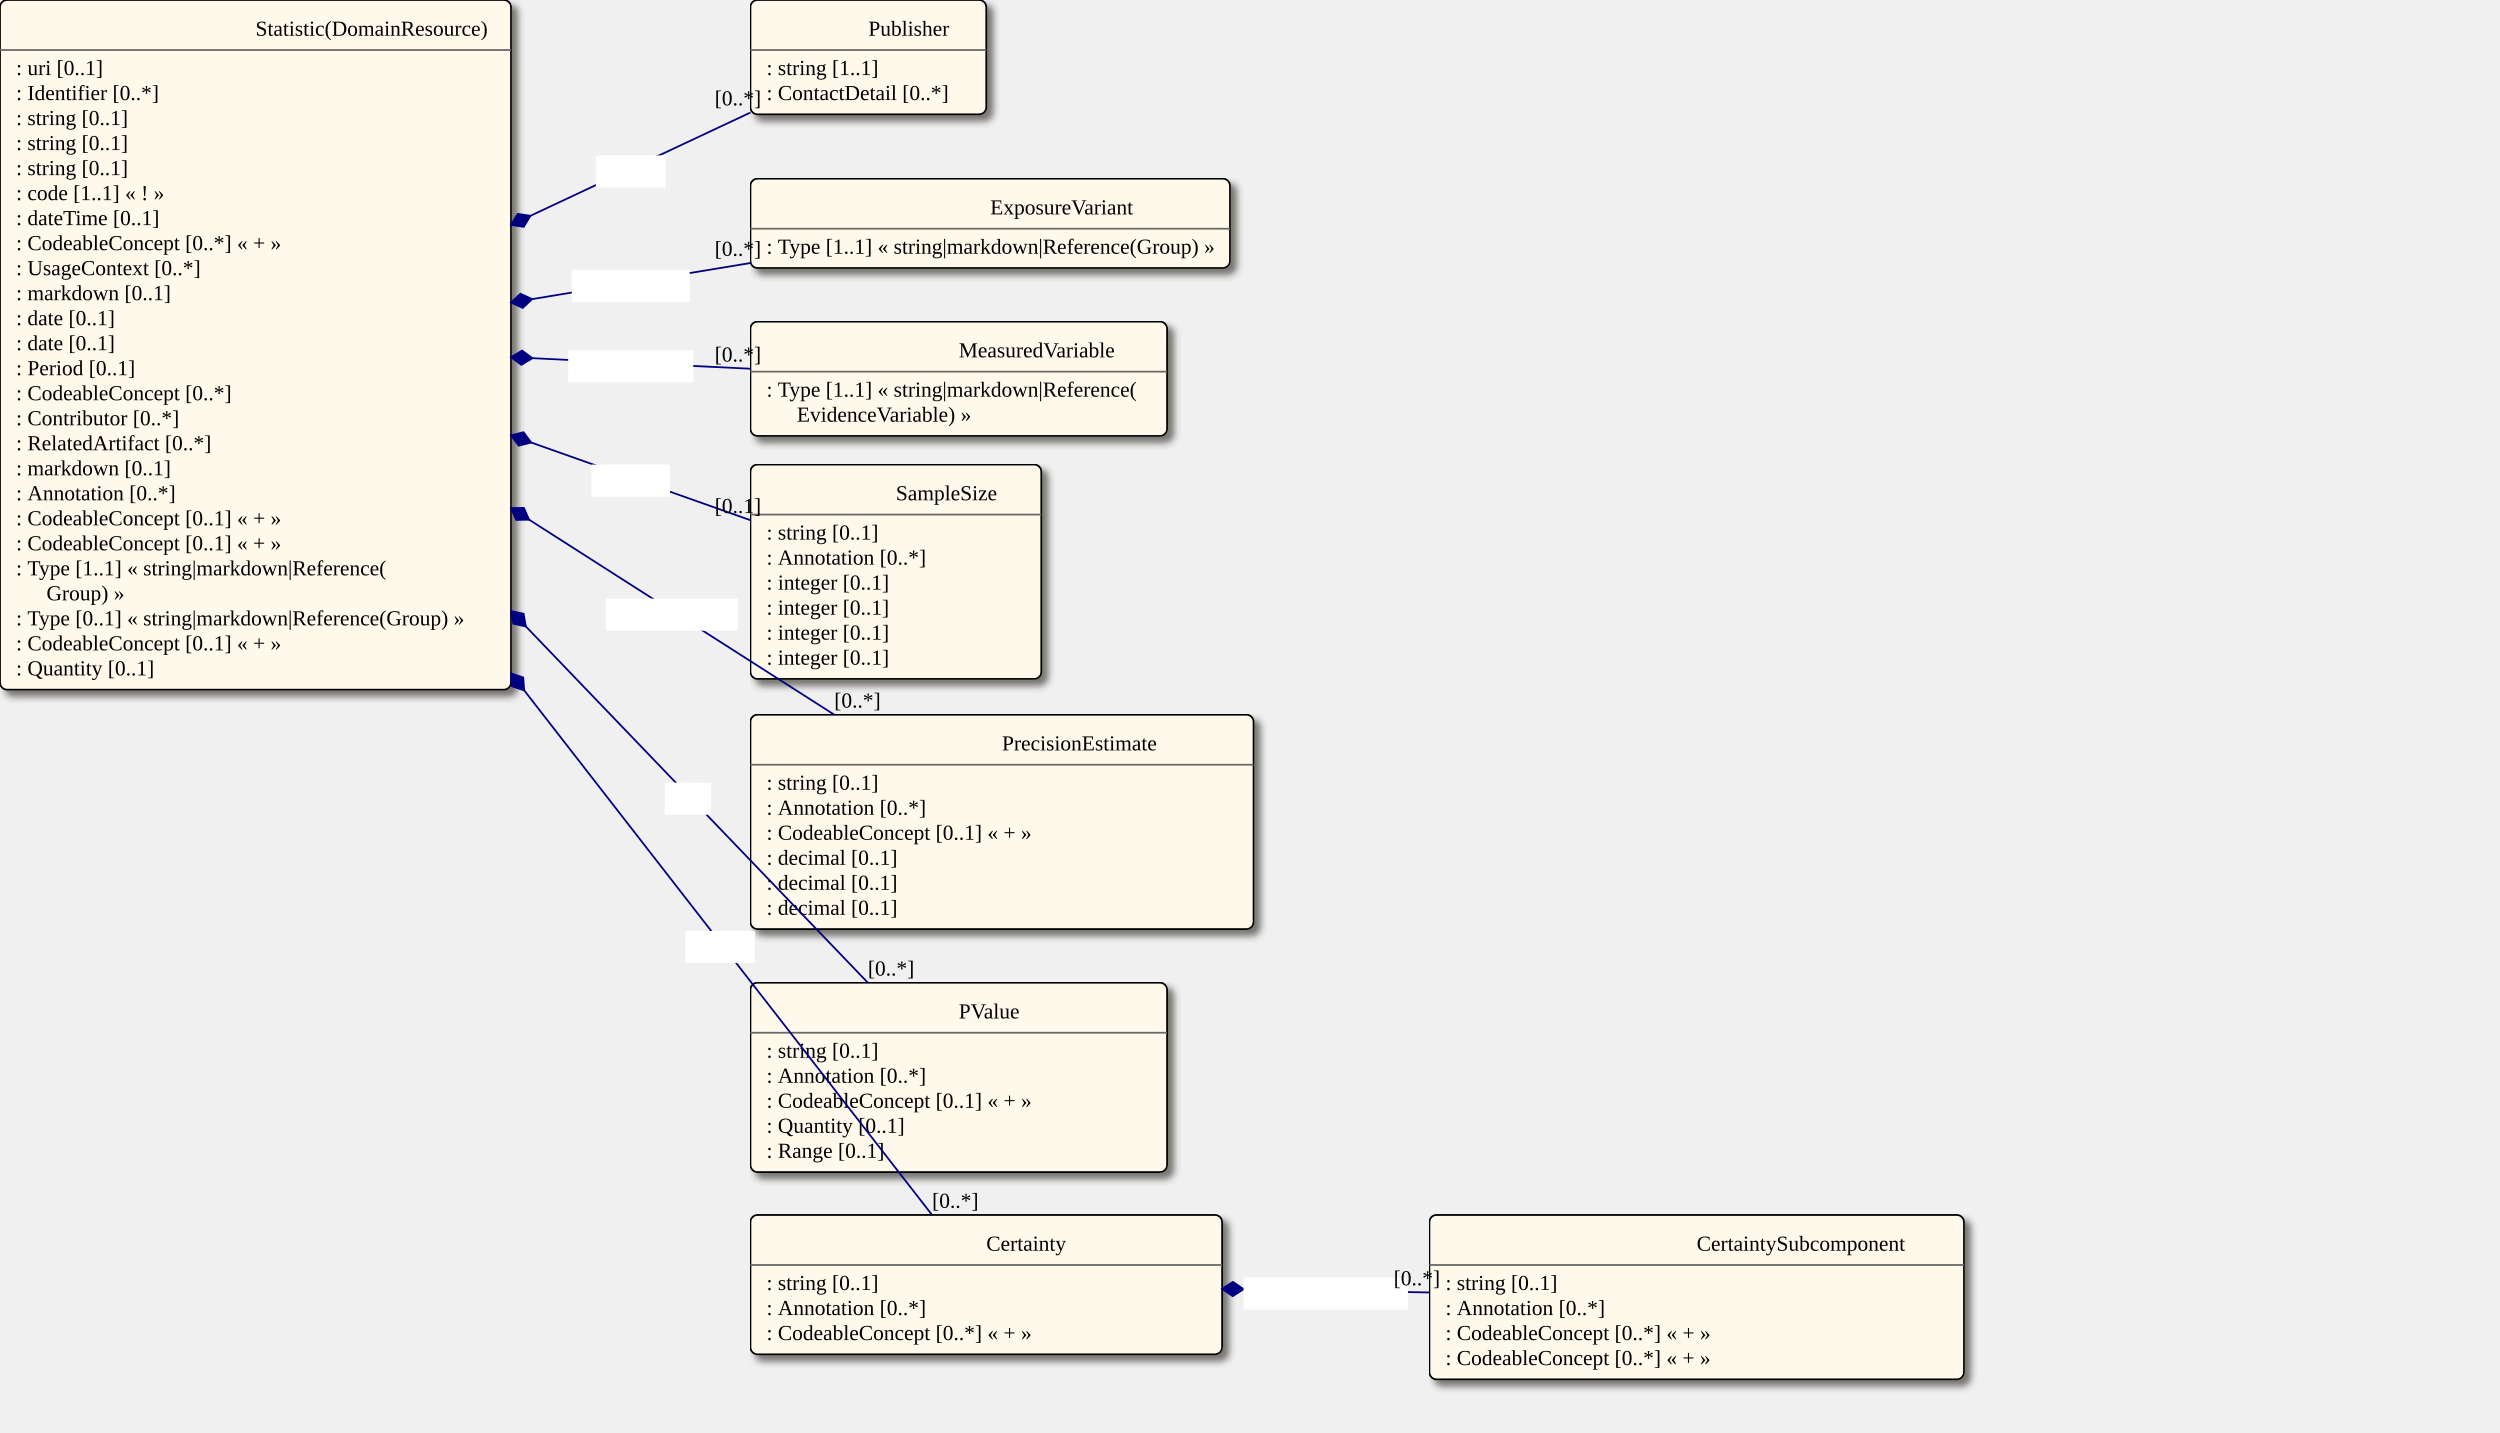
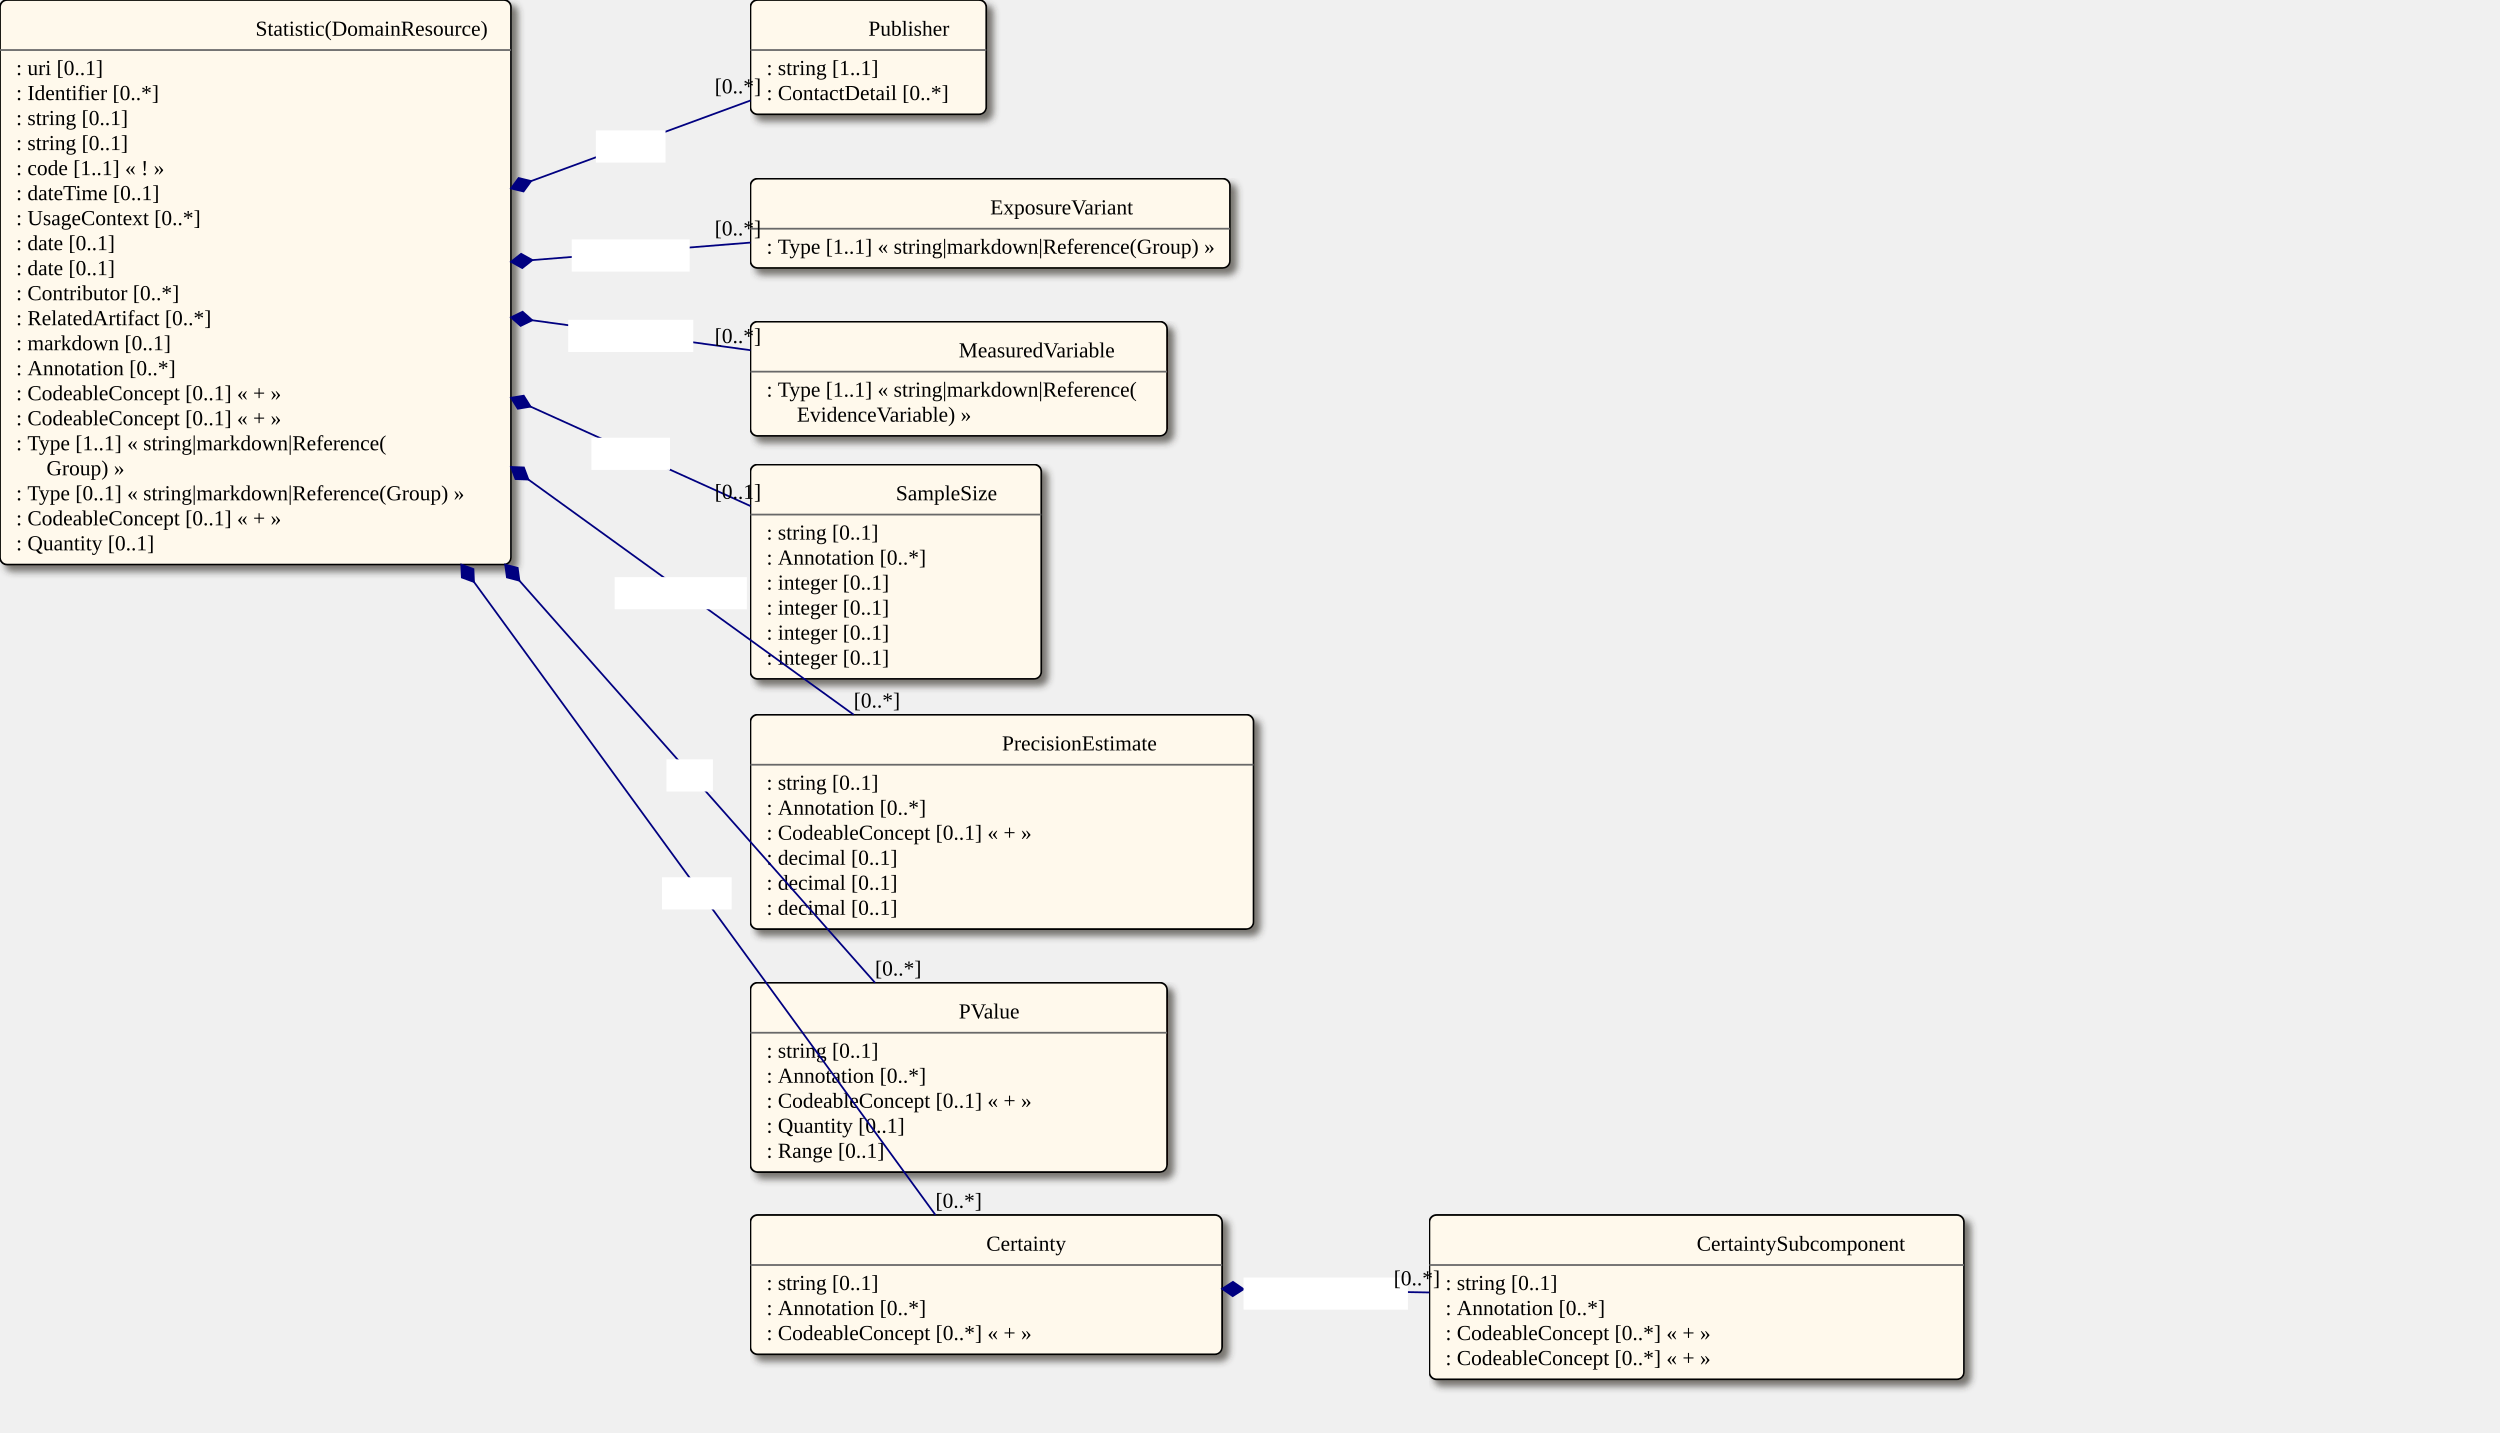
- <svg xmlns="http://www.w3.org/2000/svg" xmlns:xlink="http://www.w3.org/1999/xlink" id="n195" version="1.1" width="1399.2" height="802.0">
+ <svg xmlns="http://www.w3.org/2000/svg" xmlns:xlink="http://www.w3.org/1999/xlink" id="n178" version="1.1" width="1399.2" height="802.0">
  <defs>
    <filter id="shadow1" x="0" y="0" width="200%" height="200%">
      <feOffset result="offOut" in="SourceGraphic" dx="3" dy="3" />
      <feColorMatrix result="matrixOut" in="offOut" type="matrix" values="0.2 0 0 0 0 0 0.2 0 0 0 0 0 0.2 0 0 0 0 0 1 0" />
      <feGaussianBlur result="blurOut" in="matrixOut" stdDeviation="2" />
      <feBlend in="SourceGraphic" in2="blurOut" mode="normal" />
    </filter>
  </defs>
-   <g id="n196">
-     <rect id="Statistic" x="0.0" y="0.0" rx="4" ry="4" width="286.0" height="386.0" filter="url(#shadow1)" style="fill:#fff9ec;stroke:black;stroke-width:1" />
-     <line id="n197" x1="0.0" y1="28.0" x2="286.0" y2="28.0" style="stroke:dimgrey;stroke-width:1" />
-     <text id="n198" x="143.0" y="20.0" fill="black" class="diagram-class-title  diagram-class-resource">Statistic<tspan class="diagram-class-title-link"> (<a id="n199" xlink:href="domainresource.html" class="diagram-class-reference">DomainResource</a>)</tspan>
+   <g id="n179">
+     <rect id="Statistic" x="0.0" y="0.0" rx="4" ry="4" width="286.0" height="316.0" filter="url(#shadow1)" style="fill:#fff9ec;stroke:black;stroke-width:1" />
+     <line id="n180" x1="0.0" y1="28.0" x2="286.0" y2="28.0" style="stroke:dimgrey;stroke-width:1" />
+     <text id="n181" x="143.0" y="20.0" fill="black" class="diagram-class-title  diagram-class-resource">Statistic<tspan class="diagram-class-title-link"> (<a id="n182" xlink:href="domainresource.html" class="diagram-class-reference">DomainResource</a>)</tspan>
    </text>
-     <text id="n200" x="6.0" y="42.0" fill="black" class="diagram-class-detail">
-       <a id="n201" xlink:href="statistic-definitions.html#Statistic.url" /> : <a id="n202" xlink:href="datatypes.html#uri">uri</a> [0..1]</text>
-     <text id="n206" x="6.0" y="56.0" fill="black" class="diagram-class-detail">
-       <a id="n207" xlink:href="statistic-definitions.html#Statistic.identifier" /> : <a id="n208" xlink:href="datatypes.html#Identifier">Identifier</a> [0..*]</text>
-     <text id="n212" x="6.0" y="70.0" fill="black" class="diagram-class-detail">
-       <a id="n213" xlink:href="statistic-definitions.html#Statistic.version" /> : <a id="n214" xlink:href="datatypes.html#string">string</a> [0..1]</text>
-     <text id="n218" x="6.0" y="84.0" fill="black" class="diagram-class-detail">
-       <a id="n219" xlink:href="statistic-definitions.html#Statistic.name" /> : <a id="n220" xlink:href="datatypes.html#string">string</a> [0..1]</text>
-     <text id="n224" x="6.0" y="98.0" fill="black" class="diagram-class-detail">
-       <a id="n225" xlink:href="statistic-definitions.html#Statistic.title" /> : <a id="n226" xlink:href="datatypes.html#string">string</a> [0..1]</text>
-     <text id="n230" x="6.0" y="112.0" fill="black" class="diagram-class-detail">
-       <a id="n231" xlink:href="statistic-definitions.html#Statistic.status" /> : <a id="n232" xlink:href="datatypes.html#code">code</a> [1..1] « <a id="n233" xlink:href="valueset-publication-status.html" />! »</text>
-     <text id="n240" x="6.0" y="126.0" fill="black" class="diagram-class-detail">
-       <a id="n241" xlink:href="statistic-definitions.html#Statistic.date" /> : <a id="n242" xlink:href="datatypes.html#dateTime">dateTime</a> [0..1]</text>
-     <text id="n246" x="6.0" y="140.0" fill="black" class="diagram-class-detail">
-       <a id="n247" xlink:href="statistic-definitions.html#Statistic.jurisdiction" /> : <a id="n248" xlink:href="datatypes.html#CodeableConcept">CodeableConcept</a> [0..*] « <a id="n249" xlink:href="valueset-jurisdiction.html" />+ »</text>
-     <text id="n256" x="6.0" y="154.0" fill="black" class="diagram-class-detail">
-       <a id="n257" xlink:href="statistic-definitions.html#Statistic.useContext" /> : <a id="n258" xlink:href="metadatatypes.html#UsageContext">UsageContext</a> [0..*]</text>
-     <text id="n262" x="6.0" y="168.0" fill="black" class="diagram-class-detail">
-       <a id="n263" xlink:href="statistic-definitions.html#Statistic.copyright" /> : <a id="n264" xlink:href="datatypes.html#markdown">markdown</a> [0..1]</text>
-     <text id="n268" x="6.0" y="182.0" fill="black" class="diagram-class-detail">
-       <a id="n269" xlink:href="statistic-definitions.html#Statistic.approvalDate" /> : <a id="n270" xlink:href="datatypes.html#date">date</a> [0..1]</text>
-     <text id="n274" x="6.0" y="196.0" fill="black" class="diagram-class-detail">
-       <a id="n275" xlink:href="statistic-definitions.html#Statistic.lastReviewDate" /> : <a id="n276" xlink:href="datatypes.html#date">date</a> [0..1]</text>
-     <text id="n280" x="6.0" y="210.0" fill="black" class="diagram-class-detail">
-       <a id="n281" xlink:href="statistic-definitions.html#Statistic.effectivePeriod" /> : <a id="n282" xlink:href="datatypes.html#Period">Period</a> [0..1]</text>
-     <text id="n286" x="6.0" y="224.0" fill="black" class="diagram-class-detail">
-       <a id="n287" xlink:href="statistic-definitions.html#Statistic.topic" /> : <a id="n288" xlink:href="datatypes.html#CodeableConcept">CodeableConcept</a> [0..*]</text>
-     <text id="n292" x="6.0" y="238.0" fill="black" class="diagram-class-detail">
-       <a id="n293" xlink:href="statistic-definitions.html#Statistic.contributor" /> : <a id="n294" xlink:href="metadatatypes.html#Contributor">Contributor</a> [0..*]</text>
-     <text id="n298" x="6.0" y="252.0" fill="black" class="diagram-class-detail">
-       <a id="n299" xlink:href="statistic-definitions.html#Statistic.relatedArtifact" /> : <a id="n300" xlink:href="metadatatypes.html#RelatedArtifact">RelatedArtifact</a> [0..*]</text>
-     <text id="n304" x="6.0" y="266.0" fill="black" class="diagram-class-detail">
-       <a id="n305" xlink:href="statistic-definitions.html#Statistic.description" /> : <a id="n306" xlink:href="datatypes.html#markdown">markdown</a> [0..1]</text>
-     <text id="n310" x="6.0" y="280.0" fill="black" class="diagram-class-detail">
-       <a id="n311" xlink:href="statistic-definitions.html#Statistic.note" /> : <a id="n312" xlink:href="datatypes.html#Annotation">Annotation</a> [0..*]</text>
-     <text id="n316" x="6.0" y="294.0" fill="black" class="diagram-class-detail">
-       <a id="n317" xlink:href="statistic-definitions.html#Statistic.synthesisType" /> : <a id="n318" xlink:href="datatypes.html#CodeableConcept">CodeableConcept</a> [0..1] « <a id="n319" xlink:href="valueset-synthesis-type.html" />+ »</text>
-     <text id="n326" x="6.0" y="308.0" fill="black" class="diagram-class-detail">
-       <a id="n327" xlink:href="statistic-definitions.html#Statistic.studyType" /> : <a id="n328" xlink:href="datatypes.html#CodeableConcept">CodeableConcept</a> [0..1] « <a id="n329" xlink:href="valueset-study-type.html" />+ »</text>
-     <text id="n336" x="6.0" y="322.0" fill="black" class="diagram-class-detail">
-       <a id="n337" xlink:href="statistic-definitions.html#Statistic.exposureBackground_x_" /> : <a id="n338" xlink:href="formats.html#umlchoice">Type</a> [1..1] « <a id="n339" xlink:href="datatypes.html#string">string</a>|<a id="n340" xlink:href="datatypes.html#markdown">markdown</a>|<a id="n341" xlink:href="references.html#Reference">Reference</a>(</text>
-     <text id="n342" x="26.0" y="336.0" fill="black" class="diagram-class-detail">
-       <a id="n343" xlink:href="group.html#Group">Group</a>) »</text>
-     <text id="n352" x="6.0" y="350.0" fill="black" class="diagram-class-detail">
-       <a id="n353" xlink:href="statistic-definitions.html#Statistic.exposure_x_" /> : <a id="n354" xlink:href="formats.html#umlchoice">Type</a> [0..1] « <a id="n355" xlink:href="datatypes.html#string">string</a>|<a id="n356" xlink:href="datatypes.html#markdown">markdown</a>|<a id="n357" xlink:href="references.html#Reference">Reference</a>(<a id="n358" xlink:href="group.html#Group">Group</a>) »</text>
-     <text id="n366" x="6.0" y="364.0" fill="black" class="diagram-class-detail">
-       <a id="n367" xlink:href="statistic-definitions.html#Statistic.statisticType" /> : <a id="n368" xlink:href="datatypes.html#CodeableConcept">CodeableConcept</a> [0..1] « <a id="n369" xlink:href="valueset-statistic-type.html" />+ »</text>
-     <text id="n376" x="6.0" y="378.0" fill="black" class="diagram-class-detail">
-       <a id="n377" xlink:href="statistic-definitions.html#Statistic.quantity" /> : <a id="n378" xlink:href="datatypes.html#Quantity">Quantity</a> [0..1]</text>
+     <text id="n183" x="6.0" y="42.0" fill="black" class="diagram-class-detail">
+       <a id="n184" xlink:href="statistic-definitions.html#Statistic.url" /> : <a id="n185" xlink:href="datatypes.html#uri">uri</a> [0..1]</text>
+     <text id="n189" x="6.0" y="56.0" fill="black" class="diagram-class-detail">
+       <a id="n190" xlink:href="statistic-definitions.html#Statistic.identifier" /> : <a id="n191" xlink:href="datatypes.html#Identifier">Identifier</a> [0..*]</text>
+     <text id="n195" x="6.0" y="70.0" fill="black" class="diagram-class-detail">
+       <a id="n196" xlink:href="statistic-definitions.html#Statistic.version" /> : <a id="n197" xlink:href="datatypes.html#string">string</a> [0..1]</text>
+     <text id="n201" x="6.0" y="84.0" fill="black" class="diagram-class-detail">
+       <a id="n202" xlink:href="statistic-definitions.html#Statistic.title" /> : <a id="n203" xlink:href="datatypes.html#string">string</a> [0..1]</text>
+     <text id="n207" x="6.0" y="98.0" fill="black" class="diagram-class-detail">
+       <a id="n208" xlink:href="statistic-definitions.html#Statistic.status" /> : <a id="n209" xlink:href="datatypes.html#code">code</a> [1..1] « <a id="n210" xlink:href="valueset-publication-status.html" />! »</text>
+     <text id="n217" x="6.0" y="112.0" fill="black" class="diagram-class-detail">
+       <a id="n218" xlink:href="statistic-definitions.html#Statistic.date" /> : <a id="n219" xlink:href="datatypes.html#dateTime">dateTime</a> [0..1]</text>
+     <text id="n223" x="6.0" y="126.0" fill="black" class="diagram-class-detail">
+       <a id="n224" xlink:href="statistic-definitions.html#Statistic.useContext" /> : <a id="n225" xlink:href="metadatatypes.html#UsageContext">UsageContext</a> [0..*]</text>
+     <text id="n229" x="6.0" y="140.0" fill="black" class="diagram-class-detail">
+       <a id="n230" xlink:href="statistic-definitions.html#Statistic.approvalDate" /> : <a id="n231" xlink:href="datatypes.html#date">date</a> [0..1]</text>
+     <text id="n235" x="6.0" y="154.0" fill="black" class="diagram-class-detail">
+       <a id="n236" xlink:href="statistic-definitions.html#Statistic.lastReviewDate" /> : <a id="n237" xlink:href="datatypes.html#date">date</a> [0..1]</text>
+     <text id="n241" x="6.0" y="168.0" fill="black" class="diagram-class-detail">
+       <a id="n242" xlink:href="statistic-definitions.html#Statistic.contributor" /> : <a id="n243" xlink:href="metadatatypes.html#Contributor">Contributor</a> [0..*]</text>
+     <text id="n247" x="6.0" y="182.0" fill="black" class="diagram-class-detail">
+       <a id="n248" xlink:href="statistic-definitions.html#Statistic.relatedArtifact" /> : <a id="n249" xlink:href="metadatatypes.html#RelatedArtifact">RelatedArtifact</a> [0..*]</text>
+     <text id="n253" x="6.0" y="196.0" fill="black" class="diagram-class-detail">
+       <a id="n254" xlink:href="statistic-definitions.html#Statistic.description" /> : <a id="n255" xlink:href="datatypes.html#markdown">markdown</a> [0..1]</text>
+     <text id="n259" x="6.0" y="210.0" fill="black" class="diagram-class-detail">
+       <a id="n260" xlink:href="statistic-definitions.html#Statistic.note" /> : <a id="n261" xlink:href="datatypes.html#Annotation">Annotation</a> [0..*]</text>
+     <text id="n265" x="6.0" y="224.0" fill="black" class="diagram-class-detail">
+       <a id="n266" xlink:href="statistic-definitions.html#Statistic.synthesisType" /> : <a id="n267" xlink:href="datatypes.html#CodeableConcept">CodeableConcept</a> [0..1] « <a id="n268" xlink:href="valueset-synthesis-type.html" />+ »</text>
+     <text id="n275" x="6.0" y="238.0" fill="black" class="diagram-class-detail">
+       <a id="n276" xlink:href="statistic-definitions.html#Statistic.studyType" /> : <a id="n277" xlink:href="datatypes.html#CodeableConcept">CodeableConcept</a> [0..1] « <a id="n278" xlink:href="valueset-study-type.html" />+ »</text>
+     <text id="n285" x="6.0" y="252.0" fill="black" class="diagram-class-detail">
+       <a id="n286" xlink:href="statistic-definitions.html#Statistic.exposureBackground_x_" /> : <a id="n287" xlink:href="formats.html#umlchoice">Type</a> [1..1] « <a id="n288" xlink:href="datatypes.html#string">string</a>|<a id="n289" xlink:href="datatypes.html#markdown">markdown</a>|<a id="n290" xlink:href="references.html#Reference">Reference</a>(</text>
+     <text id="n291" x="26.0" y="266.0" fill="black" class="diagram-class-detail">
+       <a id="n292" xlink:href="group.html#Group">Group</a>) »</text>
+     <text id="n301" x="6.0" y="280.0" fill="black" class="diagram-class-detail">
+       <a id="n302" xlink:href="statistic-definitions.html#Statistic.exposure_x_" /> : <a id="n303" xlink:href="formats.html#umlchoice">Type</a> [0..1] « <a id="n304" xlink:href="datatypes.html#string">string</a>|<a id="n305" xlink:href="datatypes.html#markdown">markdown</a>|<a id="n306" xlink:href="references.html#Reference">Reference</a>(<a id="n307" xlink:href="group.html#Group">Group</a>) »</text>
+     <text id="n315" x="6.0" y="294.0" fill="black" class="diagram-class-detail">
+       <a id="n316" xlink:href="statistic-definitions.html#Statistic.statisticType" /> : <a id="n317" xlink:href="datatypes.html#CodeableConcept">CodeableConcept</a> [0..1] « <a id="n318" xlink:href="valueset-statistic-type.html" />+ »</text>
+     <text id="n325" x="6.0" y="308.0" fill="black" class="diagram-class-detail">
+       <a id="n326" xlink:href="statistic-definitions.html#Statistic.quantity" /> : <a id="n327" xlink:href="datatypes.html#Quantity">Quantity</a> [0..1]</text>
+   </g>
+   <g id="n331">
+     <rect id="Statistic.publisher" x="420.0" y="0.0" rx="4" ry="4" width="132.0" height="64.0" filter="url(#shadow1)" style="fill:#fff9ec;stroke:black;stroke-width:1" />
+     <line id="n332" x1="420.0" y1="28.0" x2="552.0" y2="28.0" style="stroke:dimgrey;stroke-width:1" />
+     <text id="n333" x="486.0" y="20.0" fill="black" class="diagram-class-title">Publisher</text>
+     <text id="n334" x="426.0" y="42.0" fill="black" class="diagram-class-detail">
+       <a id="n335" xlink:href="statistic-definitions.html#Statistic.publisher.name" /> : <a id="n336" xlink:href="datatypes.html#string">string</a> [1..1]</text>
+     <text id="n340" x="426.0" y="56.0" fill="black" class="diagram-class-detail">
+       <a id="n341" xlink:href="statistic-definitions.html#Statistic.publisher.contact" /> : <a id="n342" xlink:href="metadatatypes.html#ContactDetail">ContactDetail</a> [0..*]</text>
+   </g>
+   <g id="n346">
+     <rect id="Statistic.exposureVariant" x="420.0" y="100.0" rx="4" ry="4" width="268.4" height="50.0" filter="url(#shadow1)" style="fill:#fff9ec;stroke:black;stroke-width:1" />
+     <line id="n347" x1="420.0" y1="128.0" x2="688.4" y2="128.0" style="stroke:dimgrey;stroke-width:1" />
+     <text id="n348" x="554.2" y="120.0" fill="black" class="diagram-class-title">ExposureVariant</text>
+     <text id="n349" x="426.0" y="142.0" fill="black" class="diagram-class-detail">
+       <a id="n350" xlink:href="statistic-definitions.html#Statistic.exposureVariant.element_x_" /> : <a id="n351" xlink:href="formats.html#umlchoice">Type</a> [1..1] « <a id="n352" xlink:href="datatypes.html#string">string</a>|<a id="n353" xlink:href="datatypes.html#markdown">markdown</a>|<a id="n354" xlink:href="references.html#Reference">Reference</a>(<a id="n355" xlink:href="group.html#Group">Group</a>) »</text>
+   </g>
+   <g id="n363">
+     <rect id="Statistic.measuredVariable" x="420.0" y="180.0" rx="4" ry="4" width="233.2" height="64.0" filter="url(#shadow1)" style="fill:#fff9ec;stroke:black;stroke-width:1" />
+     <line id="n364" x1="420.0" y1="208.0" x2="653.2" y2="208.0" style="stroke:dimgrey;stroke-width:1" />
+     <text id="n365" x="536.6" y="200.0" fill="black" class="diagram-class-title">MeasuredVariable</text>
+     <text id="n366" x="426.0" y="222.0" fill="black" class="diagram-class-detail">
+       <a id="n367" xlink:href="statistic-definitions.html#Statistic.measuredVariable.element_x_" /> : <a id="n368" xlink:href="formats.html#umlchoice">Type</a> [1..1] « <a id="n369" xlink:href="datatypes.html#string">string</a>|<a id="n370" xlink:href="datatypes.html#markdown">markdown</a>|<a id="n371" xlink:href="references.html#Reference">Reference</a>(</text>
+     <text id="n372" x="446.0" y="236.0" fill="black" class="diagram-class-detail">
+       <a id="n373" xlink:href="evidencevariable.html#EvidenceVariable">EvidenceVariable</a>) »</text>
  </g>
  <g id="n382">
-     <rect id="Statistic.publisher" x="420.0" y="0.0" rx="4" ry="4" width="132.0" height="64.0" filter="url(#shadow1)" style="fill:#fff9ec;stroke:black;stroke-width:1" />
-     <line id="n383" x1="420.0" y1="28.0" x2="552.0" y2="28.0" style="stroke:dimgrey;stroke-width:1" />
-     <text id="n384" x="486.0" y="20.0" fill="black" class="diagram-class-title">Publisher</text>
-     <text id="n385" x="426.0" y="42.0" fill="black" class="diagram-class-detail">
-       <a id="n386" xlink:href="statistic-definitions.html#Statistic.publisher.name" /> : <a id="n387" xlink:href="datatypes.html#string">string</a> [1..1]</text>
-     <text id="n391" x="426.0" y="56.0" fill="black" class="diagram-class-detail">
-       <a id="n392" xlink:href="statistic-definitions.html#Statistic.publisher.contact" /> : <a id="n393" xlink:href="metadatatypes.html#ContactDetail">ContactDetail</a> [0..*]</text>
-   </g>
-   <g id="n397">
-     <rect id="Statistic.exposureVariant" x="420.0" y="100.0" rx="4" ry="4" width="268.4" height="50.0" filter="url(#shadow1)" style="fill:#fff9ec;stroke:black;stroke-width:1" />
-     <line id="n398" x1="420.0" y1="128.0" x2="688.4" y2="128.0" style="stroke:dimgrey;stroke-width:1" />
-     <text id="n399" x="554.2" y="120.0" fill="black" class="diagram-class-title">ExposureVariant</text>
-     <text id="n400" x="426.0" y="142.0" fill="black" class="diagram-class-detail">
-       <a id="n401" xlink:href="statistic-definitions.html#Statistic.exposureVariant.element_x_" /> : <a id="n402" xlink:href="formats.html#umlchoice">Type</a> [1..1] « <a id="n403" xlink:href="datatypes.html#string">string</a>|<a id="n404" xlink:href="datatypes.html#markdown">markdown</a>|<a id="n405" xlink:href="references.html#Reference">Reference</a>(<a id="n406" xlink:href="group.html#Group">Group</a>) »</text>
-   </g>
-   <g id="n414">
-     <rect id="Statistic.measuredVariable" x="420.0" y="180.0" rx="4" ry="4" width="233.2" height="64.0" filter="url(#shadow1)" style="fill:#fff9ec;stroke:black;stroke-width:1" />
-     <line id="n415" x1="420.0" y1="208.0" x2="653.2" y2="208.0" style="stroke:dimgrey;stroke-width:1" />
-     <text id="n416" x="536.6" y="200.0" fill="black" class="diagram-class-title">MeasuredVariable</text>
-     <text id="n417" x="426.0" y="222.0" fill="black" class="diagram-class-detail">
-       <a id="n418" xlink:href="statistic-definitions.html#Statistic.measuredVariable.element_x_" /> : <a id="n419" xlink:href="formats.html#umlchoice">Type</a> [1..1] « <a id="n420" xlink:href="datatypes.html#string">string</a>|<a id="n421" xlink:href="datatypes.html#markdown">markdown</a>|<a id="n422" xlink:href="references.html#Reference">Reference</a>(</text>
-     <text id="n423" x="446.0" y="236.0" fill="black" class="diagram-class-detail">
-       <a id="n424" xlink:href="evidencevariable.html#EvidenceVariable">EvidenceVariable</a>) »</text>
-   </g>
-   <g id="n433">
    <rect id="Statistic.sampleSize" x="420.0" y="260.0" rx="4" ry="4" width="162.8" height="120.0" filter="url(#shadow1)" style="fill:#fff9ec;stroke:black;stroke-width:1" />
-     <line id="n434" x1="420.0" y1="288.0" x2="582.8" y2="288.0" style="stroke:dimgrey;stroke-width:1" />
-     <text id="n435" x="501.4" y="280.0" fill="black" class="diagram-class-title">SampleSize</text>
-     <text id="n436" x="426.0" y="302.0" fill="black" class="diagram-class-detail">
-       <a id="n437" xlink:href="statistic-definitions.html#Statistic.sampleSize.description" /> : <a id="n438" xlink:href="datatypes.html#string">string</a> [0..1]</text>
-     <text id="n442" x="426.0" y="316.0" fill="black" class="diagram-class-detail">
-       <a id="n443" xlink:href="statistic-definitions.html#Statistic.sampleSize.note" /> : <a id="n444" xlink:href="datatypes.html#Annotation">Annotation</a> [0..*]</text>
-     <text id="n448" x="426.0" y="330.0" fill="black" class="diagram-class-detail">
-       <a id="n449" xlink:href="statistic-definitions.html#Statistic.sampleSize.numberOfStudies" /> : <a id="n450" xlink:href="datatypes.html#integer">integer</a> [0..1]</text>
-     <text id="n454" x="426.0" y="344.0" fill="black" class="diagram-class-detail">
-       <a id="n455" xlink:href="statistic-definitions.html#Statistic.sampleSize.numberOfParticipants" /> : <a id="n456" xlink:href="datatypes.html#integer">integer</a> [0..1]</text>
-     <text id="n460" x="426.0" y="358.0" fill="black" class="diagram-class-detail">
-       <a id="n461" xlink:href="statistic-definitions.html#Statistic.sampleSize.knownDataCount" /> : <a id="n462" xlink:href="datatypes.html#integer">integer</a> [0..1]</text>
-     <text id="n466" x="426.0" y="372.0" fill="black" class="diagram-class-detail">
-       <a id="n467" xlink:href="statistic-definitions.html#Statistic.sampleSize.numeratorCount" /> : <a id="n468" xlink:href="datatypes.html#integer">integer</a> [0..1]</text>
-   </g>
-   <g id="n472">
+     <line id="n383" x1="420.0" y1="288.0" x2="582.8" y2="288.0" style="stroke:dimgrey;stroke-width:1" />
+     <text id="n384" x="501.4" y="280.0" fill="black" class="diagram-class-title">SampleSize</text>
+     <text id="n385" x="426.0" y="302.0" fill="black" class="diagram-class-detail">
+       <a id="n386" xlink:href="statistic-definitions.html#Statistic.sampleSize.description" /> : <a id="n387" xlink:href="datatypes.html#string">string</a> [0..1]</text>
+     <text id="n391" x="426.0" y="316.0" fill="black" class="diagram-class-detail">
+       <a id="n392" xlink:href="statistic-definitions.html#Statistic.sampleSize.note" /> : <a id="n393" xlink:href="datatypes.html#Annotation">Annotation</a> [0..*]</text>
+     <text id="n397" x="426.0" y="330.0" fill="black" class="diagram-class-detail">
+       <a id="n398" xlink:href="statistic-definitions.html#Statistic.sampleSize.numberOfStudies" /> : <a id="n399" xlink:href="datatypes.html#integer">integer</a> [0..1]</text>
+     <text id="n403" x="426.0" y="344.0" fill="black" class="diagram-class-detail">
+       <a id="n404" xlink:href="statistic-definitions.html#Statistic.sampleSize.numberOfParticipants" /> : <a id="n405" xlink:href="datatypes.html#integer">integer</a> [0..1]</text>
+     <text id="n409" x="426.0" y="358.0" fill="black" class="diagram-class-detail">
+       <a id="n410" xlink:href="statistic-definitions.html#Statistic.sampleSize.knownDataCount" /> : <a id="n411" xlink:href="datatypes.html#integer">integer</a> [0..1]</text>
+     <text id="n415" x="426.0" y="372.0" fill="black" class="diagram-class-detail">
+       <a id="n416" xlink:href="statistic-definitions.html#Statistic.sampleSize.numeratorCount" /> : <a id="n417" xlink:href="datatypes.html#integer">integer</a> [0..1]</text>
+   </g>
+   <g id="n421">
    <rect id="Statistic.precisionEstimate" x="420.0" y="400.0" rx="4" ry="4" width="281.6" height="120.0" filter="url(#shadow1)" style="fill:#fff9ec;stroke:black;stroke-width:1" />
-     <line id="n473" x1="420.0" y1="428.0" x2="701.6" y2="428.0" style="stroke:dimgrey;stroke-width:1" />
-     <text id="n474" x="560.8" y="420.0" fill="black" class="diagram-class-title">PrecisionEstimate</text>
-     <text id="n475" x="426.0" y="442.0" fill="black" class="diagram-class-detail">
-       <a id="n476" xlink:href="statistic-definitions.html#Statistic.precisionEstimate.description" /> : <a id="n477" xlink:href="datatypes.html#string">string</a> [0..1]</text>
-     <text id="n481" x="426.0" y="456.0" fill="black" class="diagram-class-detail">
-       <a id="n482" xlink:href="statistic-definitions.html#Statistic.precisionEstimate.note" /> : <a id="n483" xlink:href="datatypes.html#Annotation">Annotation</a> [0..*]</text>
-     <text id="n487" x="426.0" y="470.0" fill="black" class="diagram-class-detail">
-       <a id="n488" xlink:href="statistic-definitions.html#Statistic.precisionEstimate.type" /> : <a id="n489" xlink:href="datatypes.html#CodeableConcept">CodeableConcept</a> [0..1] « <a id="n490" xlink:href="valueset-precision-estimate-type.html" />+ »</text>
-     <text id="n497" x="426.0" y="484.0" fill="black" class="diagram-class-detail">
-       <a id="n498" xlink:href="statistic-definitions.html#Statistic.precisionEstimate.level" /> : <a id="n499" xlink:href="datatypes.html#decimal">decimal</a> [0..1]</text>
-     <text id="n503" x="426.0" y="498.0" fill="black" class="diagram-class-detail">
-       <a id="n504" xlink:href="statistic-definitions.html#Statistic.precisionEstimate.from" /> : <a id="n505" xlink:href="datatypes.html#decimal">decimal</a> [0..1]</text>
-     <text id="n509" x="426.0" y="512.0" fill="black" class="diagram-class-detail">
-       <a id="n510" xlink:href="statistic-definitions.html#Statistic.precisionEstimate.to" /> : <a id="n511" xlink:href="datatypes.html#decimal">decimal</a> [0..1]</text>
-   </g>
-   <g id="n515">
+     <line id="n422" x1="420.0" y1="428.0" x2="701.6" y2="428.0" style="stroke:dimgrey;stroke-width:1" />
+     <text id="n423" x="560.8" y="420.0" fill="black" class="diagram-class-title">PrecisionEstimate</text>
+     <text id="n424" x="426.0" y="442.0" fill="black" class="diagram-class-detail">
+       <a id="n425" xlink:href="statistic-definitions.html#Statistic.precisionEstimate.description" /> : <a id="n426" xlink:href="datatypes.html#string">string</a> [0..1]</text>
+     <text id="n430" x="426.0" y="456.0" fill="black" class="diagram-class-detail">
+       <a id="n431" xlink:href="statistic-definitions.html#Statistic.precisionEstimate.note" /> : <a id="n432" xlink:href="datatypes.html#Annotation">Annotation</a> [0..*]</text>
+     <text id="n436" x="426.0" y="470.0" fill="black" class="diagram-class-detail">
+       <a id="n437" xlink:href="statistic-definitions.html#Statistic.precisionEstimate.type" /> : <a id="n438" xlink:href="datatypes.html#CodeableConcept">CodeableConcept</a> [0..1] « <a id="n439" xlink:href="valueset-precision-estimate-type.html" />+ »</text>
+     <text id="n446" x="426.0" y="484.0" fill="black" class="diagram-class-detail">
+       <a id="n447" xlink:href="statistic-definitions.html#Statistic.precisionEstimate.level" /> : <a id="n448" xlink:href="datatypes.html#decimal">decimal</a> [0..1]</text>
+     <text id="n452" x="426.0" y="498.0" fill="black" class="diagram-class-detail">
+       <a id="n453" xlink:href="statistic-definitions.html#Statistic.precisionEstimate.from" /> : <a id="n454" xlink:href="datatypes.html#decimal">decimal</a> [0..1]</text>
+     <text id="n458" x="426.0" y="512.0" fill="black" class="diagram-class-detail">
+       <a id="n459" xlink:href="statistic-definitions.html#Statistic.precisionEstimate.to" /> : <a id="n460" xlink:href="datatypes.html#decimal">decimal</a> [0..1]</text>
+   </g>
+   <g id="n464">
    <rect id="Statistic.pValue" x="420.0" y="550.0" rx="4" ry="4" width="233.2" height="106.0" filter="url(#shadow1)" style="fill:#fff9ec;stroke:black;stroke-width:1" />
-     <line id="n516" x1="420.0" y1="578.0" x2="653.2" y2="578.0" style="stroke:dimgrey;stroke-width:1" />
-     <text id="n517" x="536.6" y="570.0" fill="black" class="diagram-class-title">PValue</text>
-     <text id="n518" x="426.0" y="592.0" fill="black" class="diagram-class-detail">
-       <a id="n519" xlink:href="statistic-definitions.html#Statistic.pValue.description" /> : <a id="n520" xlink:href="datatypes.html#string">string</a> [0..1]</text>
-     <text id="n524" x="426.0" y="606.0" fill="black" class="diagram-class-detail">
-       <a id="n525" xlink:href="statistic-definitions.html#Statistic.pValue.note" /> : <a id="n526" xlink:href="datatypes.html#Annotation">Annotation</a> [0..*]</text>
-     <text id="n530" x="426.0" y="620.0" fill="black" class="diagram-class-detail">
-       <a id="n531" xlink:href="statistic-definitions.html#Statistic.pValue.type" /> : <a id="n532" xlink:href="datatypes.html#CodeableConcept">CodeableConcept</a> [0..1] « <a id="n533" xlink:href="valueset-pvalue-type.html" />+ »</text>
-     <text id="n540" x="426.0" y="634.0" fill="black" class="diagram-class-detail">
-       <a id="n541" xlink:href="statistic-definitions.html#Statistic.pValue.quantity" /> : <a id="n542" xlink:href="datatypes.html#Quantity">Quantity</a> [0..1]</text>
-     <text id="n546" x="426.0" y="648.0" fill="black" class="diagram-class-detail">
-       <a id="n547" xlink:href="statistic-definitions.html#Statistic.pValue.range" /> : <a id="n548" xlink:href="datatypes.html#Range">Range</a> [0..1]</text>
-   </g>
-   <g id="n552">
+     <line id="n465" x1="420.0" y1="578.0" x2="653.2" y2="578.0" style="stroke:dimgrey;stroke-width:1" />
+     <text id="n466" x="536.6" y="570.0" fill="black" class="diagram-class-title">PValue</text>
+     <text id="n467" x="426.0" y="592.0" fill="black" class="diagram-class-detail">
+       <a id="n468" xlink:href="statistic-definitions.html#Statistic.pValue.description" /> : <a id="n469" xlink:href="datatypes.html#string">string</a> [0..1]</text>
+     <text id="n473" x="426.0" y="606.0" fill="black" class="diagram-class-detail">
+       <a id="n474" xlink:href="statistic-definitions.html#Statistic.pValue.note" /> : <a id="n475" xlink:href="datatypes.html#Annotation">Annotation</a> [0..*]</text>
+     <text id="n479" x="426.0" y="620.0" fill="black" class="diagram-class-detail">
+       <a id="n480" xlink:href="statistic-definitions.html#Statistic.pValue.type" /> : <a id="n481" xlink:href="datatypes.html#CodeableConcept">CodeableConcept</a> [0..1] « <a id="n482" xlink:href="valueset-pvalue-type.html" />+ »</text>
+     <text id="n489" x="426.0" y="634.0" fill="black" class="diagram-class-detail">
+       <a id="n490" xlink:href="statistic-definitions.html#Statistic.pValue.quantity" /> : <a id="n491" xlink:href="datatypes.html#Quantity">Quantity</a> [0..1]</text>
+     <text id="n495" x="426.0" y="648.0" fill="black" class="diagram-class-detail">
+       <a id="n496" xlink:href="statistic-definitions.html#Statistic.pValue.range" /> : <a id="n497" xlink:href="datatypes.html#Range">Range</a> [0..1]</text>
+   </g>
+   <g id="n501">
    <rect id="Statistic.certainty" x="420.0" y="680.0" rx="4" ry="4" width="264.0" height="78.0" filter="url(#shadow1)" style="fill:#fff9ec;stroke:black;stroke-width:1" />
-     <line id="n553" x1="420.0" y1="708.0" x2="684.0" y2="708.0" style="stroke:dimgrey;stroke-width:1" />
-     <text id="n554" x="552.0" y="700.0" fill="black" class="diagram-class-title">Certainty</text>
-     <text id="n555" x="426.0" y="722.0" fill="black" class="diagram-class-detail">
-       <a id="n556" xlink:href="statistic-definitions.html#Statistic.certainty.description" /> : <a id="n557" xlink:href="datatypes.html#string">string</a> [0..1]</text>
-     <text id="n561" x="426.0" y="736.0" fill="black" class="diagram-class-detail">
-       <a id="n562" xlink:href="statistic-definitions.html#Statistic.certainty.note" /> : <a id="n563" xlink:href="datatypes.html#Annotation">Annotation</a> [0..*]</text>
-     <text id="n567" x="426.0" y="750.0" fill="black" class="diagram-class-detail">
-       <a id="n568" xlink:href="statistic-definitions.html#Statistic.certainty.rating" /> : <a id="n569" xlink:href="datatypes.html#CodeableConcept">CodeableConcept</a> [0..*] « <a id="n570" xlink:href="valueset-certainty-rating.html" />+ »</text>
-   </g>
-   <g id="n577">
+     <line id="n502" x1="420.0" y1="708.0" x2="684.0" y2="708.0" style="stroke:dimgrey;stroke-width:1" />
+     <text id="n503" x="552.0" y="700.0" fill="black" class="diagram-class-title">Certainty</text>
+     <text id="n504" x="426.0" y="722.0" fill="black" class="diagram-class-detail">
+       <a id="n505" xlink:href="statistic-definitions.html#Statistic.certainty.description" /> : <a id="n506" xlink:href="datatypes.html#string">string</a> [0..1]</text>
+     <text id="n510" x="426.0" y="736.0" fill="black" class="diagram-class-detail">
+       <a id="n511" xlink:href="statistic-definitions.html#Statistic.certainty.note" /> : <a id="n512" xlink:href="datatypes.html#Annotation">Annotation</a> [0..*]</text>
+     <text id="n516" x="426.0" y="750.0" fill="black" class="diagram-class-detail">
+       <a id="n517" xlink:href="statistic-definitions.html#Statistic.certainty.rating" /> : <a id="n518" xlink:href="datatypes.html#CodeableConcept">CodeableConcept</a> [0..*] « <a id="n519" xlink:href="valueset-certainty-rating.html" />+ »</text>
+   </g>
+   <g id="n526">
    <rect id="Statistic.certainty.certaintySubcomponent" x="800.0" y="680.0" rx="4" ry="4" width="299.2" height="92.0" filter="url(#shadow1)" style="fill:#fff9ec;stroke:black;stroke-width:1" />
-     <line id="n578" x1="800.0" y1="708.0" x2="1099.2" y2="708.0" style="stroke:dimgrey;stroke-width:1" />
-     <text id="n579" x="949.6" y="700.0" fill="black" class="diagram-class-title">CertaintySubcomponent</text>
-     <text id="n580" x="806.0" y="722.0" fill="black" class="diagram-class-detail">
-       <a id="n581" xlink:href="statistic-definitions.html#Statistic.certainty.certaintySubcomponent.description" /> : <a id="n582" xlink:href="datatypes.html#string">string</a> [0..1]</text>
-     <text id="n586" x="806.0" y="736.0" fill="black" class="diagram-class-detail">
-       <a id="n587" xlink:href="statistic-definitions.html#Statistic.certainty.certaintySubcomponent.note" /> : <a id="n588" xlink:href="datatypes.html#Annotation">Annotation</a> [0..*]</text>
-     <text id="n592" x="806.0" y="750.0" fill="black" class="diagram-class-detail">
-       <a id="n593" xlink:href="statistic-definitions.html#Statistic.certainty.certaintySubcomponent.type" /> : <a id="n594" xlink:href="datatypes.html#CodeableConcept">CodeableConcept</a> [0..*] « <a id="n595" xlink:href="valueset-certainty-subcomponent-type.html" />+ »</text>
-     <text id="n602" x="806.0" y="764.0" fill="black" class="diagram-class-detail">
-       <a id="n603" xlink:href="statistic-definitions.html#Statistic.certainty.certaintySubcomponent.rating" /> : <a id="n604" xlink:href="datatypes.html#CodeableConcept">CodeableConcept</a> [0..*] « <a id="n605" xlink:href="valueset-certainty-subcomponent-rating.html" />+ »</text>
-   </g>
-   <line id="n612" x1="286.0" y1="125.878" x2="420.0" y2="62.98" style="stroke:navy;stroke-width:1" />
-   <polygon id="n613" points="286.0,125.878 292.0,129.878 298.0,125.878 292.0,121.878 286.0,125.878" style="fill:navy;stroke:navy;stroke-width:1" transform="rotate(-25.14479 286.0 125.8776)" />
-   <rect id="n614" x="333.5" y="87.0" width="39.0" height="18.0" style="fill:white;stroke:black;stroke-width:0" />
-   <text id="n615" x="353.0" y="97.0" fill="black" class="diagram-class-linkage">
-     <a id="n616" xlink:href="statistic-definitions.html#Statistic.publisher" />
-   </text>
-   <text id="n617" x="400.0" y="58.98" fill="black" class="diagram-class-linkage">[0..*]</text>
-   <line id="n618" x1="286.0" y1="169.352" x2="420.0" y2="147.193" style="stroke:navy;stroke-width:1" />
-   <polygon id="n619" points="286.0,169.352 292.0,173.352 298.0,169.352 292.0,165.352 286.0,169.352" style="fill:navy;stroke:navy;stroke-width:1" transform="rotate(-9.390002 286.0 169.3521)" />
-   <rect id="n620" x="320.0" y="151.0" width="66.0" height="18.0" style="fill:white;stroke:black;stroke-width:0" />
-   <text id="n621" x="353.0" y="161.0" fill="black" class="diagram-class-linkage">
-     <a id="n622" xlink:href="statistic-definitions.html#Statistic.exposureVariant" />
-   </text>
-   <text id="n623" x="400.0" y="143.193" fill="black" class="diagram-class-linkage">[0..*]</text>
-   <line id="n624" x1="286.0" y1="199.903" x2="420.0" y2="206.371" style="stroke:navy;stroke-width:1" />
-   <polygon id="n625" points="286.0,199.903 292.0,203.903 298.0,199.903 292.0,195.903 286.0,199.903" style="fill:navy;stroke:navy;stroke-width:1" transform="rotate(2.763657 286.0 199.9029)" />
-   <rect id="n626" x="318.0" y="196.0" width="70.0" height="18.0" style="fill:white;stroke:black;stroke-width:0" />
-   <text id="n627" x="353.0" y="206.0" fill="black" class="diagram-class-linkage">
-     <a id="n628" xlink:href="statistic-definitions.html#Statistic.measuredVariable" />
-   </text>
-   <text id="n629" x="400.0" y="202.371" fill="black" class="diagram-class-linkage">[0..*]</text>
-   <line id="n630" x1="286.0" y1="243.672" x2="420.0" y2="291.156" style="stroke:navy;stroke-width:1" />
-   <polygon id="n631" points="286.0,243.672 292.0,247.672 298.0,243.672 292.0,239.672 286.0,243.672" style="fill:navy;stroke:navy;stroke-width:1" transform="rotate(19.51192 286.0 243.6724)" />
-   <rect id="n632" x="331.0" y="260.0" width="44.0" height="18.0" style="fill:white;stroke:black;stroke-width:0" />
-   <text id="n633" x="353.0" y="270.0" fill="black" class="diagram-class-linkage">
-     <a id="n634" xlink:href="statistic-definitions.html#Statistic.sampleSize" />
-   </text>
-   <text id="n635" x="400.0" y="287.156" fill="black" class="diagram-class-linkage">[0..1]</text>
-   <line id="n636" x1="286.0" y1="284.386" x2="466.912" y2="400" style="stroke:navy;stroke-width:1" />
-   <polygon id="n637" points="286.0,284.386 292.0,288.386 298.0,284.386 292.0,280.386 286.0,284.386" style="fill:navy;stroke:navy;stroke-width:1" transform="rotate(32.58109 286.0 284.3858)" />
-   <rect id="n638" x="339.0" y="335.0" width="74.0" height="18.0" style="fill:white;stroke:black;stroke-width:0" />
-   <text id="n639" x="376.0" y="345.0" fill="black" class="diagram-class-linkage">
-     <a id="n640" xlink:href="statistic-definitions.html#Statistic.precisionEstimate" />
-   </text>
-   <text id="n641" x="466.912" y="396" fill="black" class="diagram-class-linkage">[0..*]</text>
-   <line id="n642" x1="286.0" y1="341.958" x2="485.72" y2="550" style="stroke:navy;stroke-width:1" />
-   <polygon id="n643" points="286.0,341.958 292.0,345.958 298.0,341.958 292.0,337.958 286.0,341.958" style="fill:navy;stroke:navy;stroke-width:1" transform="rotate(46.16914 286.0 341.9583)" />
-   <rect id="n644" x="372.0" y="438.0" width="26.0" height="18.0" style="fill:white;stroke:black;stroke-width:0" />
-   <text id="n645" x="385.0" y="448.0" fill="black" class="diagram-class-linkage">
-     <a id="n646" xlink:href="statistic-definitions.html#Statistic.pValue" />
-   </text>
-   <text id="n647" x="485.72" y="546" fill="black" class="diagram-class-linkage">[0..*]</text>
-   <line id="n648" x1="684.0" y1="721.324" x2="800.0" y2="723.366" style="stroke:navy;stroke-width:1" />
-   <polygon id="n649" points="684.0,721.324 690.0,725.324 696.0,721.324 690.0,717.324 684.0,721.324" style="fill:navy;stroke:navy;stroke-width:1" transform="rotate(1.008624 684.0 721.3239)" />
-   <rect id="n650" x="696.0" y="715.0" width="92.0" height="18.0" style="fill:white;stroke:black;stroke-width:0" />
-   <text id="n651" x="742.0" y="725.0" fill="black" class="diagram-class-linkage">
-     <a id="n652" xlink:href="statistic-definitions.html#Statistic.certainty.certaintySubcomponent" />
-   </text>
-   <text id="n653" x="780.0" y="719.366" fill="black" class="diagram-class-linkage">[0..*]</text>
-   <line id="n654" x1="286.0" y1="376.907" x2="521.675" y2="680.0" style="stroke:navy;stroke-width:1" />
-   <polygon id="n655" points="286.0,376.907 292.0,380.907 298.0,376.907 292.0,372.907 286.0,376.907" style="fill:navy;stroke:navy;stroke-width:1" transform="rotate(52.13256 286.0 376.9071)" />
-   <rect id="n656" x="383.5" y="521.0" width="39.0" height="18.0" style="fill:white;stroke:black;stroke-width:0" />
-   <text id="n657" x="403.0" y="531.0" fill="black" class="diagram-class-linkage">
-     <a id="n658" xlink:href="statistic-definitions.html#Statistic.certainty" />
-   </text>
-   <text id="n659" x="521.675" y="676.0" fill="black" class="diagram-class-linkage">[0..*]</text>
+     <line id="n527" x1="800.0" y1="708.0" x2="1099.2" y2="708.0" style="stroke:dimgrey;stroke-width:1" />
+     <text id="n528" x="949.6" y="700.0" fill="black" class="diagram-class-title">CertaintySubcomponent</text>
+     <text id="n529" x="806.0" y="722.0" fill="black" class="diagram-class-detail">
+       <a id="n530" xlink:href="statistic-definitions.html#Statistic.certainty.certaintySubcomponent.description" /> : <a id="n531" xlink:href="datatypes.html#string">string</a> [0..1]</text>
+     <text id="n535" x="806.0" y="736.0" fill="black" class="diagram-class-detail">
+       <a id="n536" xlink:href="statistic-definitions.html#Statistic.certainty.certaintySubcomponent.note" /> : <a id="n537" xlink:href="datatypes.html#Annotation">Annotation</a> [0..*]</text>
+     <text id="n541" x="806.0" y="750.0" fill="black" class="diagram-class-detail">
+       <a id="n542" xlink:href="statistic-definitions.html#Statistic.certainty.certaintySubcomponent.type" /> : <a id="n543" xlink:href="datatypes.html#CodeableConcept">CodeableConcept</a> [0..*] « <a id="n544" xlink:href="valueset-certainty-subcomponent-type.html" />+ »</text>
+     <text id="n551" x="806.0" y="764.0" fill="black" class="diagram-class-detail">
+       <a id="n552" xlink:href="statistic-definitions.html#Statistic.certainty.certaintySubcomponent.rating" /> : <a id="n553" xlink:href="datatypes.html#CodeableConcept">CodeableConcept</a> [0..*] « <a id="n554" xlink:href="valueset-certainty-subcomponent-rating.html" />+ »</text>
+   </g>
+   <line id="n561" x1="286.0" y1="105.469" x2="420.0" y2="56.245" style="stroke:navy;stroke-width:1" />
+   <polygon id="n562" points="286.0,105.469 292.0,109.469 298.0,105.469 292.0,101.469 286.0,105.469" style="fill:navy;stroke:navy;stroke-width:1" transform="rotate(-20.17065 286.0 105.4694)" />
+   <rect id="n563" x="333.5" y="73.0" width="39.0" height="18.0" style="fill:white;stroke:black;stroke-width:0" />
+   <text id="n564" x="353.0" y="83.0" fill="black" class="diagram-class-linkage">
+     <a id="n565" xlink:href="statistic-definitions.html#Statistic.publisher" />
+   </text>
+   <text id="n566" x="400.0" y="52.245" fill="black" class="diagram-class-linkage">[0..*]</text>
+   <line id="n567" x1="286.0" y1="146.524" x2="420.0" y2="135.77" style="stroke:navy;stroke-width:1" />
+   <polygon id="n568" points="286.0,146.524 292.0,150.524 298.0,146.524 292.0,142.524 286.0,146.524" style="fill:navy;stroke:navy;stroke-width:1" transform="rotate(-4.58832 286.0 146.5238)" />
+   <rect id="n569" x="320.0" y="134.0" width="66.0" height="18.0" style="fill:white;stroke:black;stroke-width:0" />
+   <text id="n570" x="353.0" y="144.0" fill="black" class="diagram-class-linkage">
+     <a id="n571" xlink:href="statistic-definitions.html#Statistic.exposureVariant" />
+   </text>
+   <text id="n572" x="400.0" y="131.77" fill="black" class="diagram-class-linkage">[0..*]</text>
+   <line id="n573" x1="286.0" y1="177.619" x2="420.0" y2="196.003" style="stroke:navy;stroke-width:1" />
+   <polygon id="n574" points="286.0,177.619 292.0,181.619 298.0,177.619 292.0,173.619 286.0,177.619" style="fill:navy;stroke:navy;stroke-width:1" transform="rotate(7.811932 286.0 177.6189)" />
+   <rect id="n575" x="318.0" y="179.0" width="70.0" height="18.0" style="fill:white;stroke:black;stroke-width:0" />
+   <text id="n576" x="353.0" y="189.0" fill="black" class="diagram-class-linkage">
+     <a id="n577" xlink:href="statistic-definitions.html#Statistic.measuredVariable" />
+   </text>
+   <text id="n578" x="400.0" y="192.003" fill="black" class="diagram-class-linkage">[0..*]</text>
+   <line id="n579" x1="286.0" y1="222.637" x2="420.0" y2="283.206" style="stroke:navy;stroke-width:1" />
+   <polygon id="n580" points="286.0,222.637 292.0,226.637 298.0,222.637 292.0,218.637 286.0,222.637" style="fill:navy;stroke:navy;stroke-width:1" transform="rotate(24.32339 286.0 222.6373)" />
+   <rect id="n581" x="331.0" y="245.0" width="44.0" height="18.0" style="fill:white;stroke:black;stroke-width:0" />
+   <text id="n582" x="353.0" y="255.0" fill="black" class="diagram-class-linkage">
+     <a id="n583" xlink:href="statistic-definitions.html#Statistic.sampleSize" />
+   </text>
+   <text id="n584" x="400.0" y="279.206" fill="black" class="diagram-class-linkage">[0..1]</text>
+   <line id="n585" x1="286.0" y1="261.365" x2="477.793" y2="400.0" style="stroke:navy;stroke-width:1" />
+   <polygon id="n586" points="286.0,261.365 292.0,265.365 298.0,261.365 292.0,257.365 286.0,261.365" style="fill:navy;stroke:navy;stroke-width:1" transform="rotate(35.86068 286.0 261.3652)" />
+   <rect id="n587" x="344.0" y="323.0" width="74.0" height="18.0" style="fill:white;stroke:black;stroke-width:0" />
+   <text id="n588" x="381.0" y="333.0" fill="black" class="diagram-class-linkage">
+     <a id="n589" xlink:href="statistic-definitions.html#Statistic.precisionEstimate" />
+   </text>
+   <text id="n590" x="477.793" y="396.0" fill="black" class="diagram-class-linkage">[0..*]</text>
+   <line id="n591" x1="282.75" y1="316.0" x2="489.722" y2="550" style="stroke:navy;stroke-width:1" />
+   <polygon id="n592" points="282.75,316.0 288.75,320.0 294.75,316.0 288.75,312.0 282.75,316.0" style="fill:navy;stroke:navy;stroke-width:1" transform="rotate(48.50742 282.7501 316.0)" />
+   <rect id="n593" x="373.0" y="425.0" width="26.0" height="18.0" style="fill:white;stroke:black;stroke-width:0" />
+   <text id="n594" x="386.0" y="435.0" fill="black" class="diagram-class-linkage">
+     <a id="n595" xlink:href="statistic-definitions.html#Statistic.pValue" />
+   </text>
+   <text id="n596" x="489.722" y="546" fill="black" class="diagram-class-linkage">[0..*]</text>
+   <line id="n597" x1="684.0" y1="721.324" x2="800.0" y2="723.366" style="stroke:navy;stroke-width:1" />
+   <polygon id="n598" points="684.0,721.324 690.0,725.324 696.0,721.324 690.0,717.324 684.0,721.324" style="fill:navy;stroke:navy;stroke-width:1" transform="rotate(1.008624 684.0 721.3239)" />
+   <rect id="n599" x="696.0" y="715.0" width="92.0" height="18.0" style="fill:white;stroke:black;stroke-width:0" />
+   <text id="n600" x="742.0" y="725.0" fill="black" class="diagram-class-linkage">
+     <a id="n601" xlink:href="statistic-definitions.html#Statistic.certainty.certaintySubcomponent" />
+   </text>
+   <text id="n602" x="780.0" y="719.366" fill="black" class="diagram-class-linkage">[0..*]</text>
+   <line id="n603" x1="258.191" y1="316" x2="523.567" y2="680" style="stroke:navy;stroke-width:1" />
+   <polygon id="n604" points="258.191,316 264.191,320 270.191,316 264.191,312 258.191,316" style="fill:navy;stroke:navy;stroke-width:1" transform="rotate(53.90588 258.1907 316)" />
+   <rect id="n605" x="370.5" y="491.0" width="39.0" height="18.0" style="fill:white;stroke:black;stroke-width:0" />
+   <text id="n606" x="390.0" y="501.0" fill="black" class="diagram-class-linkage">
+     <a id="n607" xlink:href="statistic-definitions.html#Statistic.certainty" />
+   </text>
+   <text id="n608" x="523.567" y="676" fill="black" class="diagram-class-linkage">[0..*]</text>
</svg>
